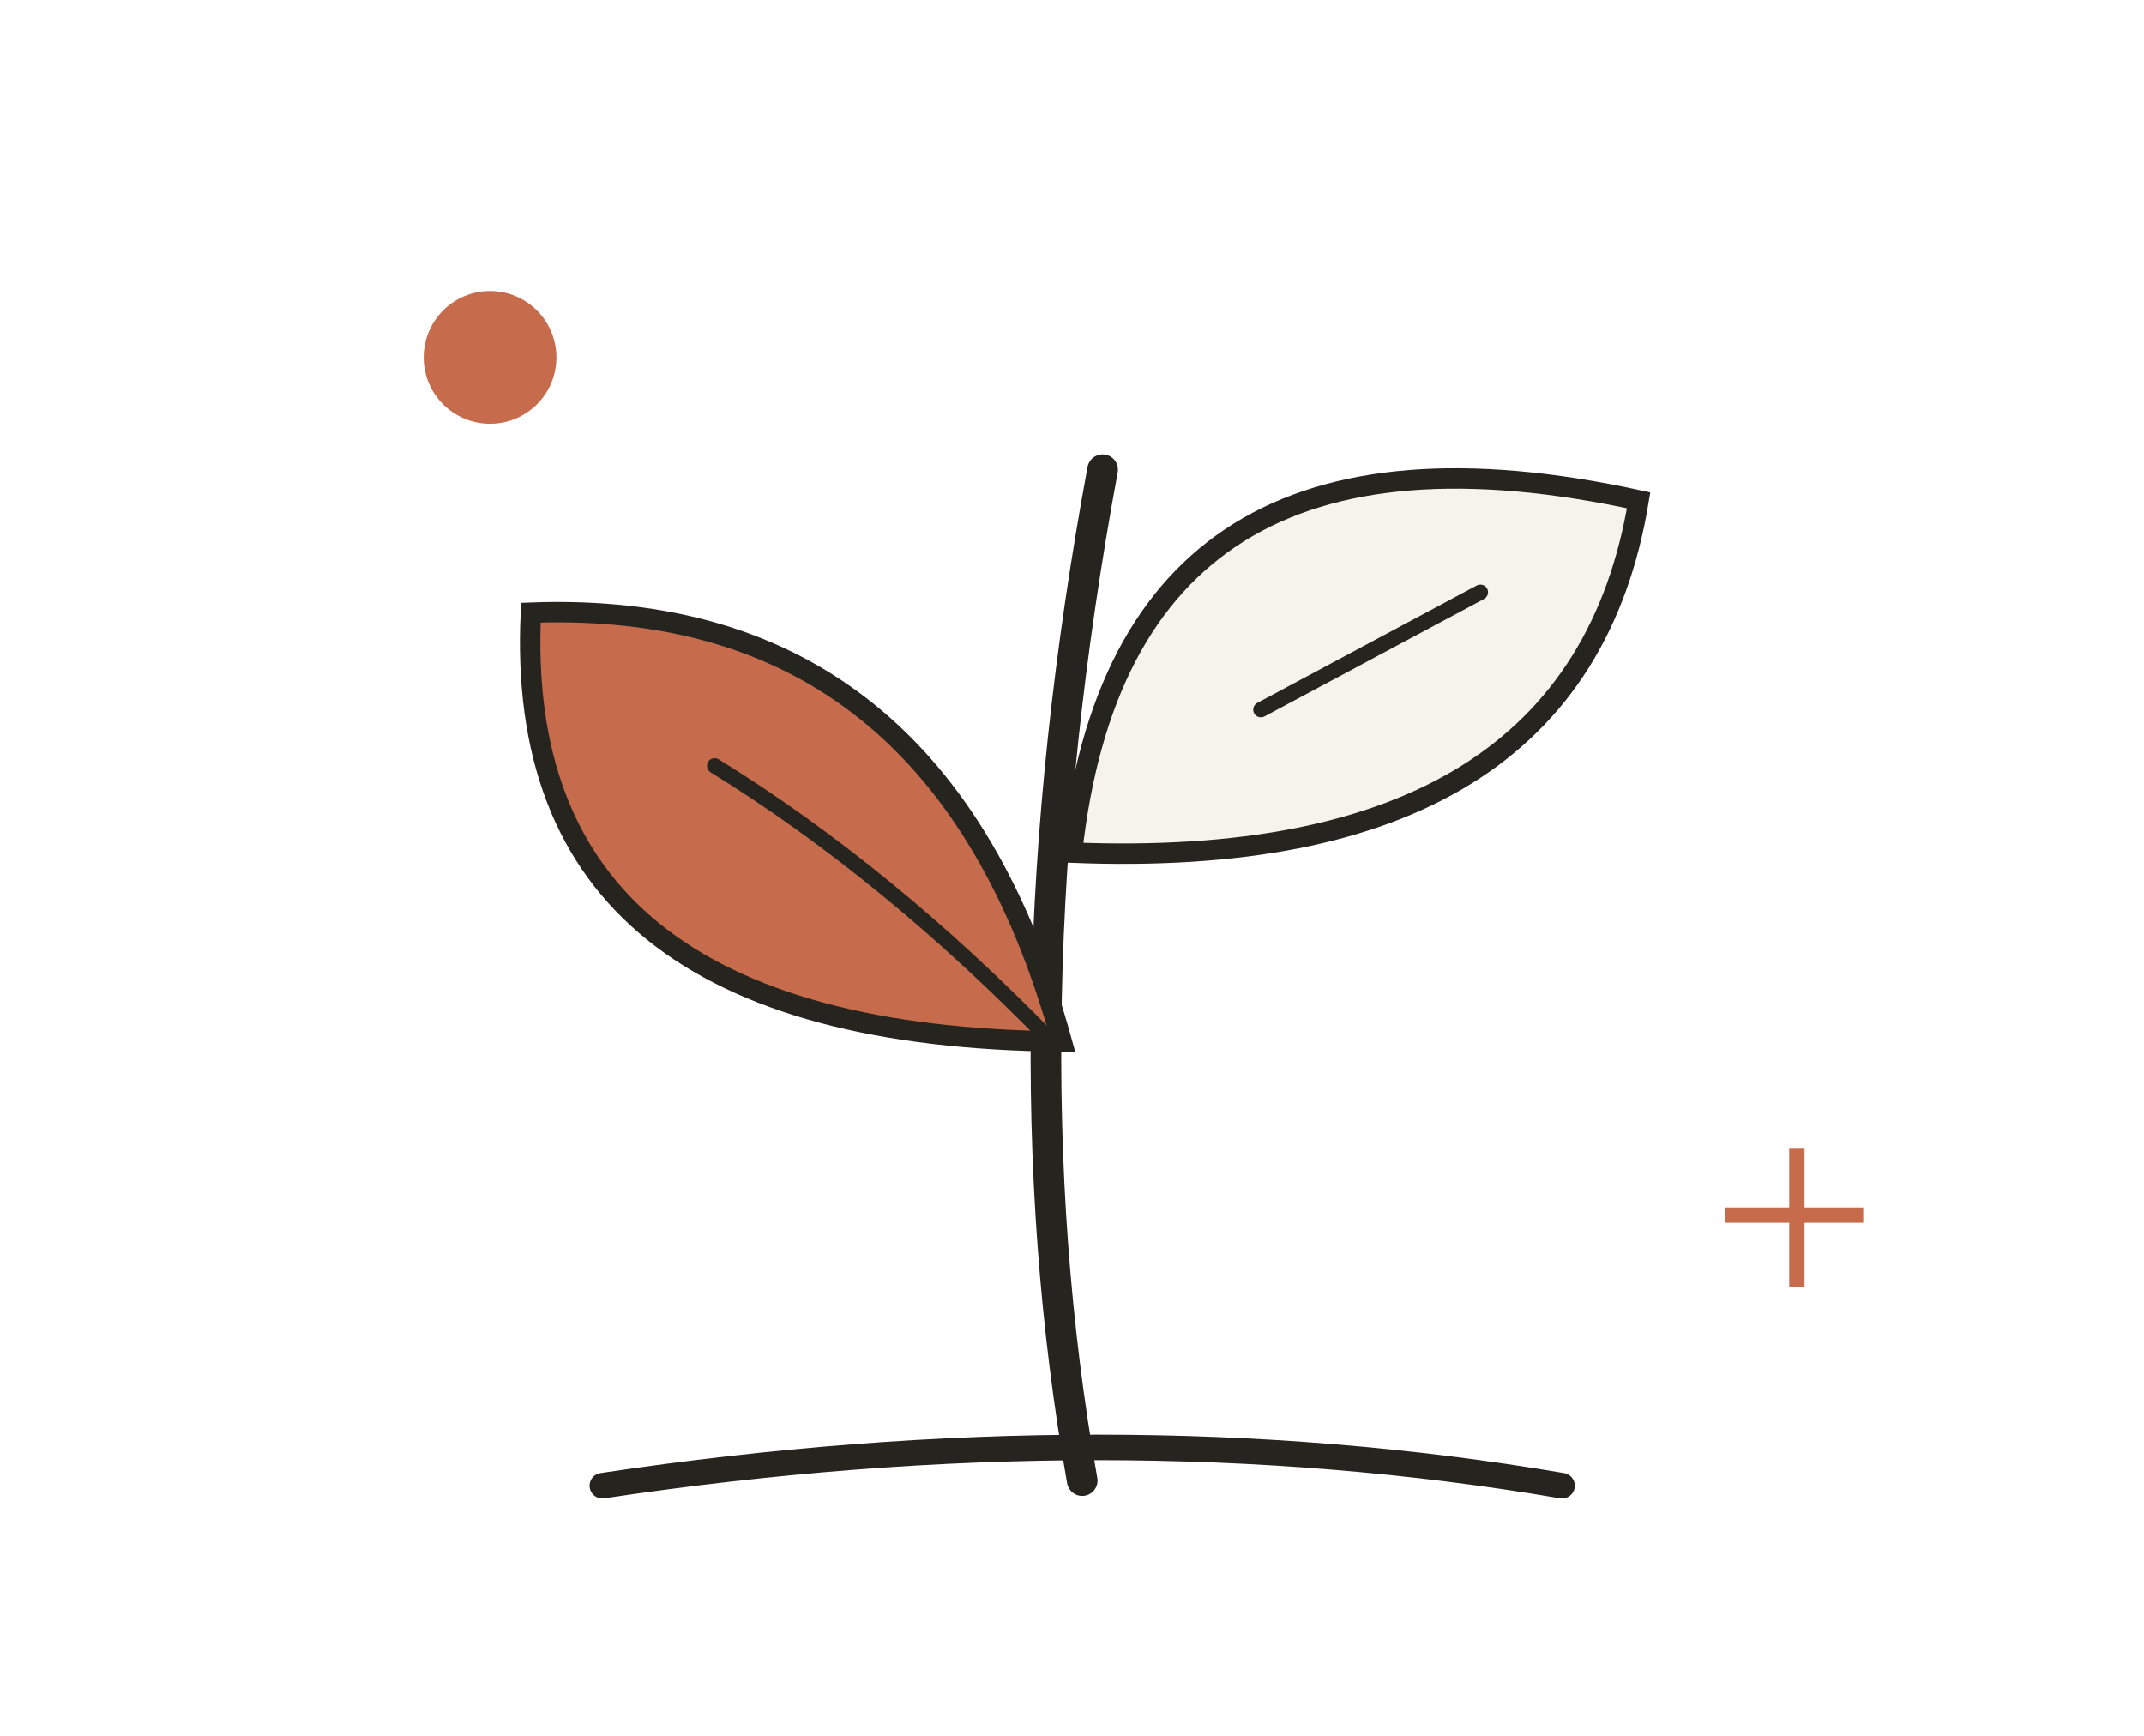
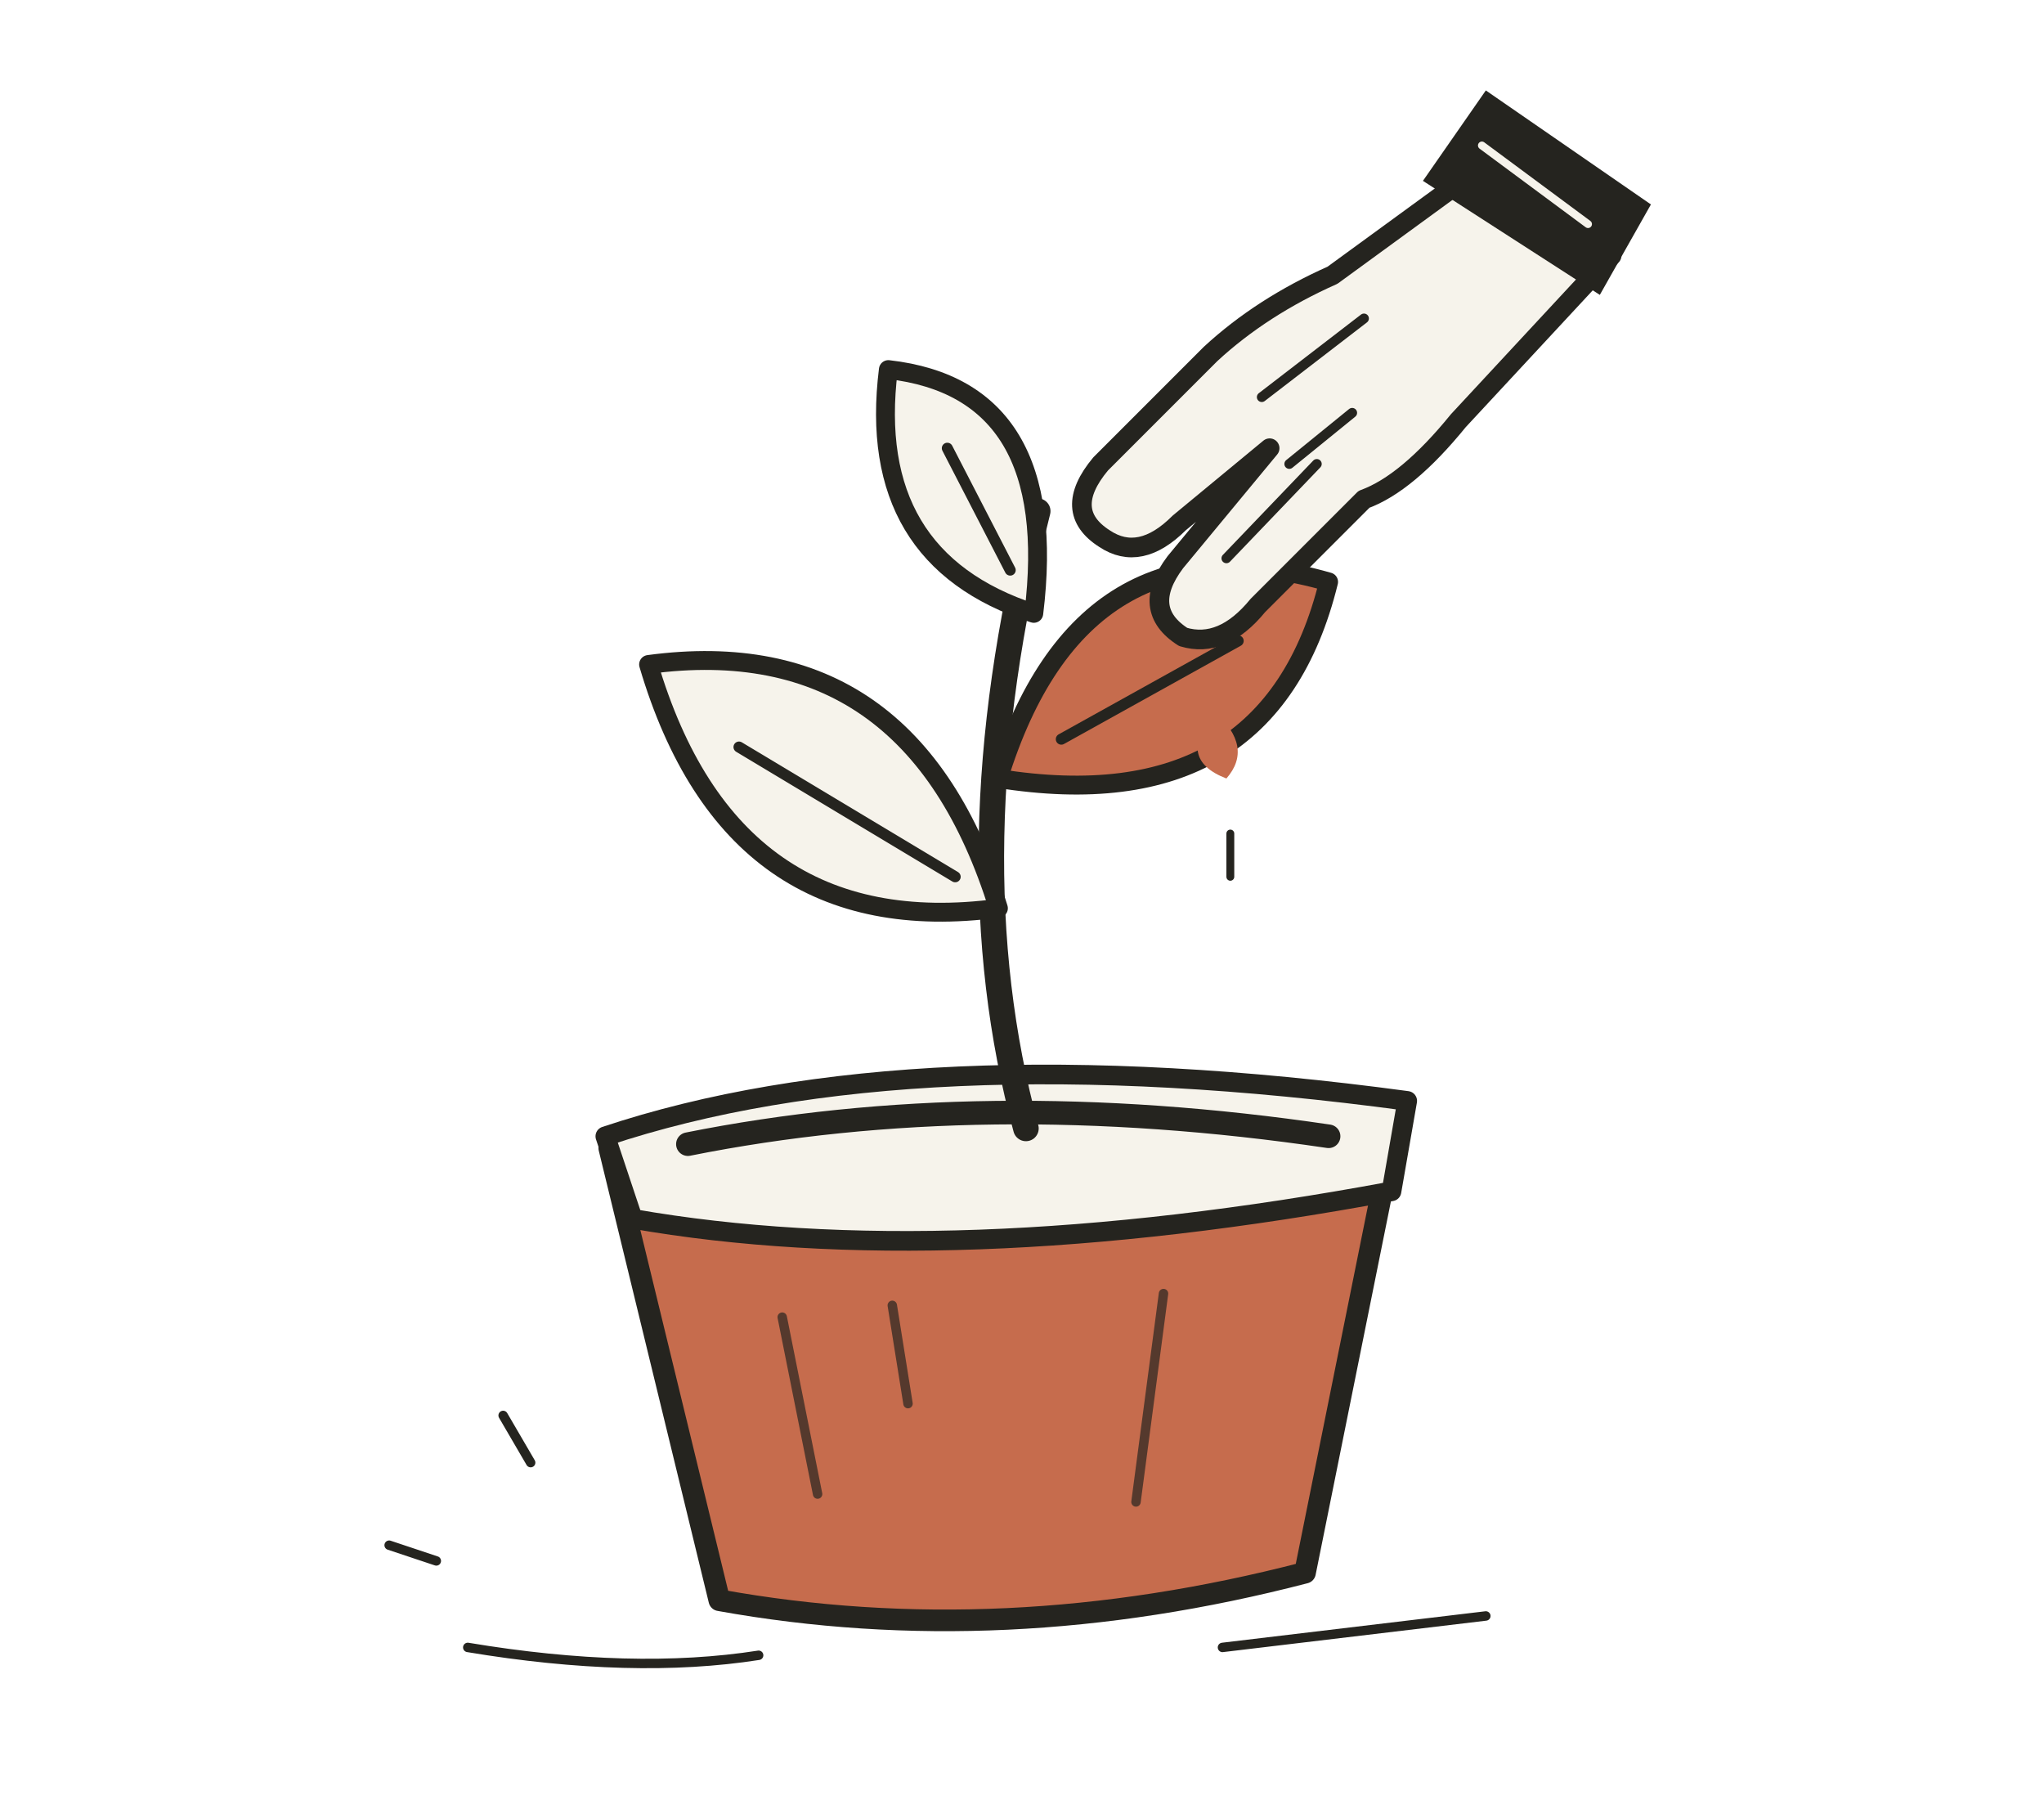
- <svg xmlns="http://www.w3.org/2000/svg" viewBox="0 0 420 340" role="img">
-   <path d="M212 290 Q196 200 216 92" stroke="#25241f" fill="none" stroke-width="6" stroke-linecap="round" />
-   <path d="M208 204 Q100 203 104 120 Q184 117 208 204Z" fill="#c66c4d" stroke="#25241f" stroke-width="4" />
-   <path d="M210 167 Q220 76 321 98 Q309 171 210 167Z" fill="#f6f3eb" stroke="#25241f" stroke-width="4" />
-   <path d="M140 150 Q174 171 206 204 M247 139l43-23" fill="none" stroke="#25241f" stroke-width="3" stroke-linecap="round" />
-   <path d="M118 291 Q218 276 306 291" fill="none" stroke="#25241f" stroke-width="5" stroke-linecap="round" />
-   <circle cx="96" cy="70" r="13" fill="#c66c4d" />
-   <path d="M338 238h27m-13-13v27" stroke="#c66c4d" stroke-width="3" />
+ <svg xmlns="http://www.w3.org/2000/svg" viewBox="0 0 520 460" role="img">
+   <g id="plant" stroke="#25241f" stroke-linecap="round" stroke-linejoin="round">
+     <path d="M155 292 L183 407 Q255 420 332 400 L356 281Z" fill="#c66c4d" stroke-width="5.5" />
+     <path d="M154 289 Q232 263 358 280 L354 303 Q241 324 161 310Z" fill="#f6f3eb" stroke-width="5" />
+     <path d="M175 291 Q250 276 338 289" fill="none" stroke-width="6" />
+     <path d="M261 287 Q242 217 264 130" fill="none" stroke-width="6.5" />
+     <path d="M254 231 Q186 240 165 169 Q232 160 254 231Z" fill="#f6f3eb" stroke-width="4.8" />
+     <path d="M254 198 Q275 130 338 148 Q323 209 254 198Z" fill="#c66c4d" stroke-width="4.8" />
+     <path d="M263 156 Q220 142 226 94 Q270 99 263 156Z" fill="#f6f3eb" stroke-width="4.8" />
+     <path d="M188 190l55 33m27-35 45-25m-74-49 16 31" fill="none" stroke-width="2.8" />
+     <path d="M199 335l9 45m19-48 4 25m65-28-7 53" fill="none" stroke-width="2.4" opacity=".7" />
+   </g>
+   <g id="gardener-hand" stroke="#25241f" stroke-width="5" stroke-linejoin="round" stroke-linecap="round">
+     <path d="M387 35 L339 70 Q321 78 308 90 L280 118 Q270 130 281 137 Q290 143 300 133 L323 114 L299 143 Q290 155 301 162 Q311 165 320 154 L347 127 Q358 123 371 107 L410 65Z" fill="#f6f3eb" />
+     <path d="M321 101l26-20m-19 37 16-13m-32 37 23-24" fill="none" stroke-width="2.5" />
+     <path d="M378 23L420 52L407 75L362 46Z" fill="#25241f" stroke="none" />
+     <path d="M377 37l27 20" stroke="#f6f3eb" stroke-width="2" />
+   </g>
+   <g id="seed">
+     <path d="M309 181 Q319 190 312 198 Q299 193 309 181Z" fill="#c66c4d" />
+     <path d="M313 212v11" stroke="#25241f" stroke-width="2" stroke-linecap="round" />
+   </g>
+   <g id="ground" stroke="#25241f" stroke-width="2.4" stroke-linecap="round" fill="none">
+     <path d="M119 419q42 7 74 2m118-2 67-8M111 397l-12-4m36-21-7-12" />
+   </g>
</svg>
